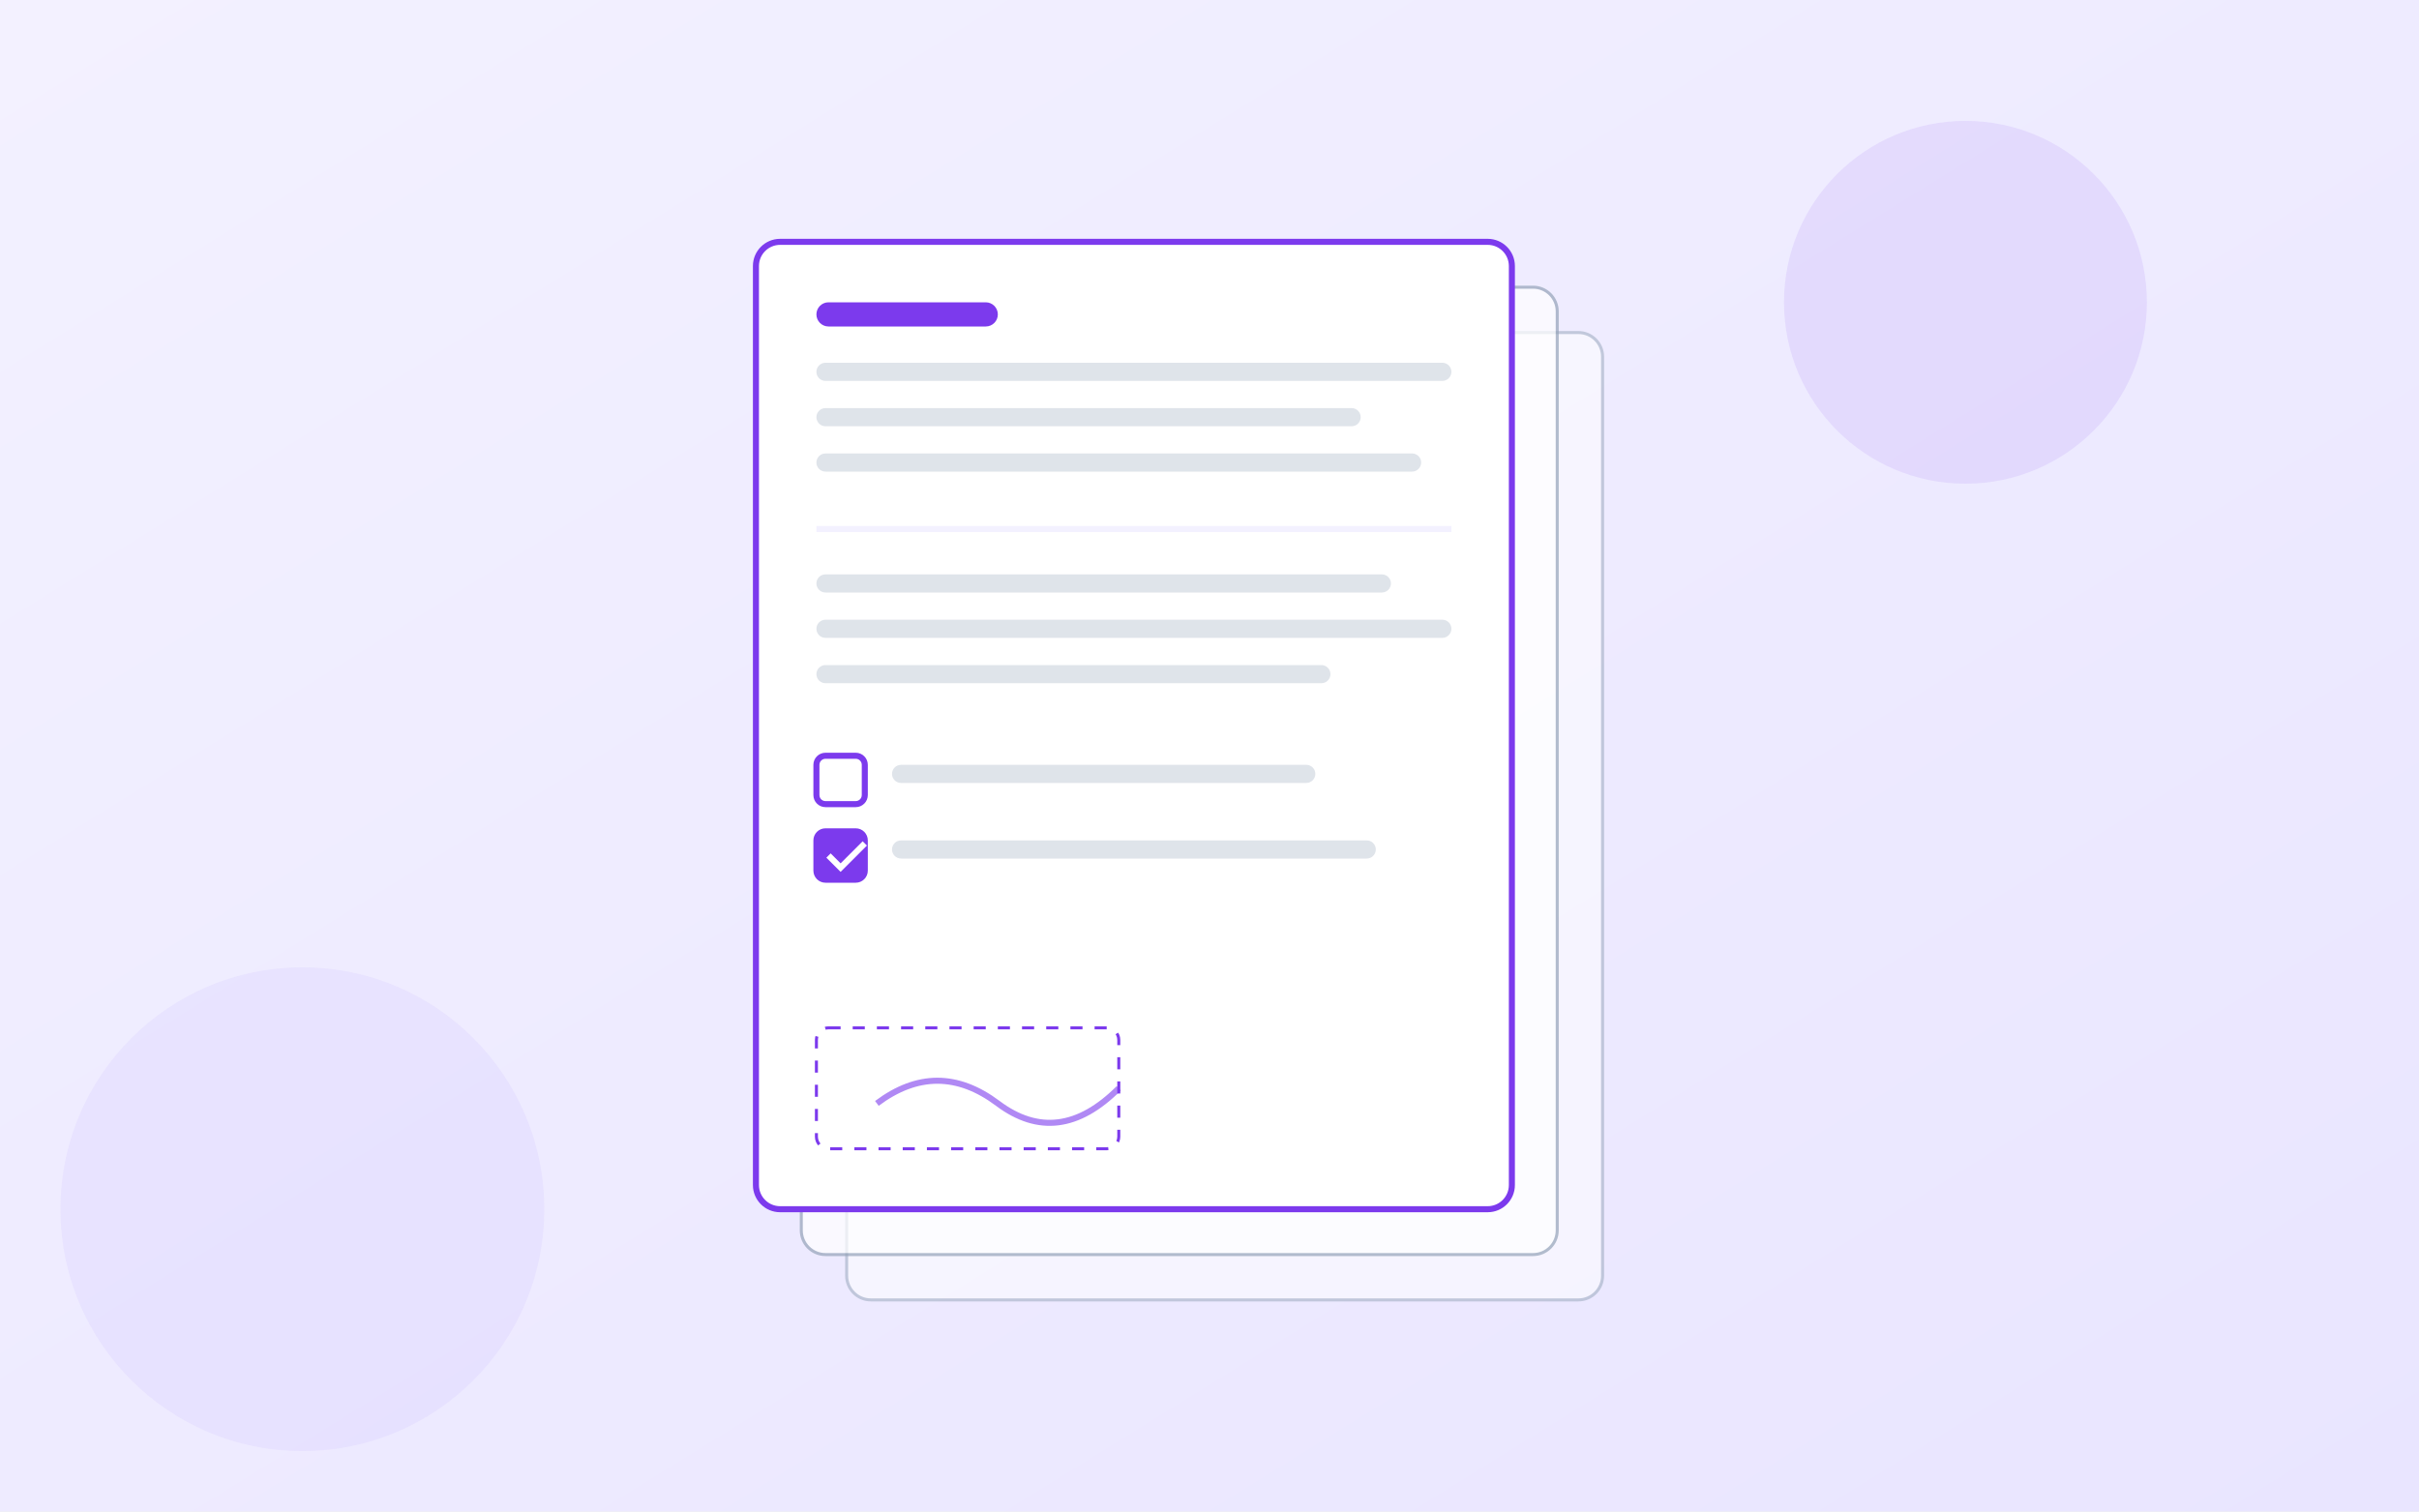
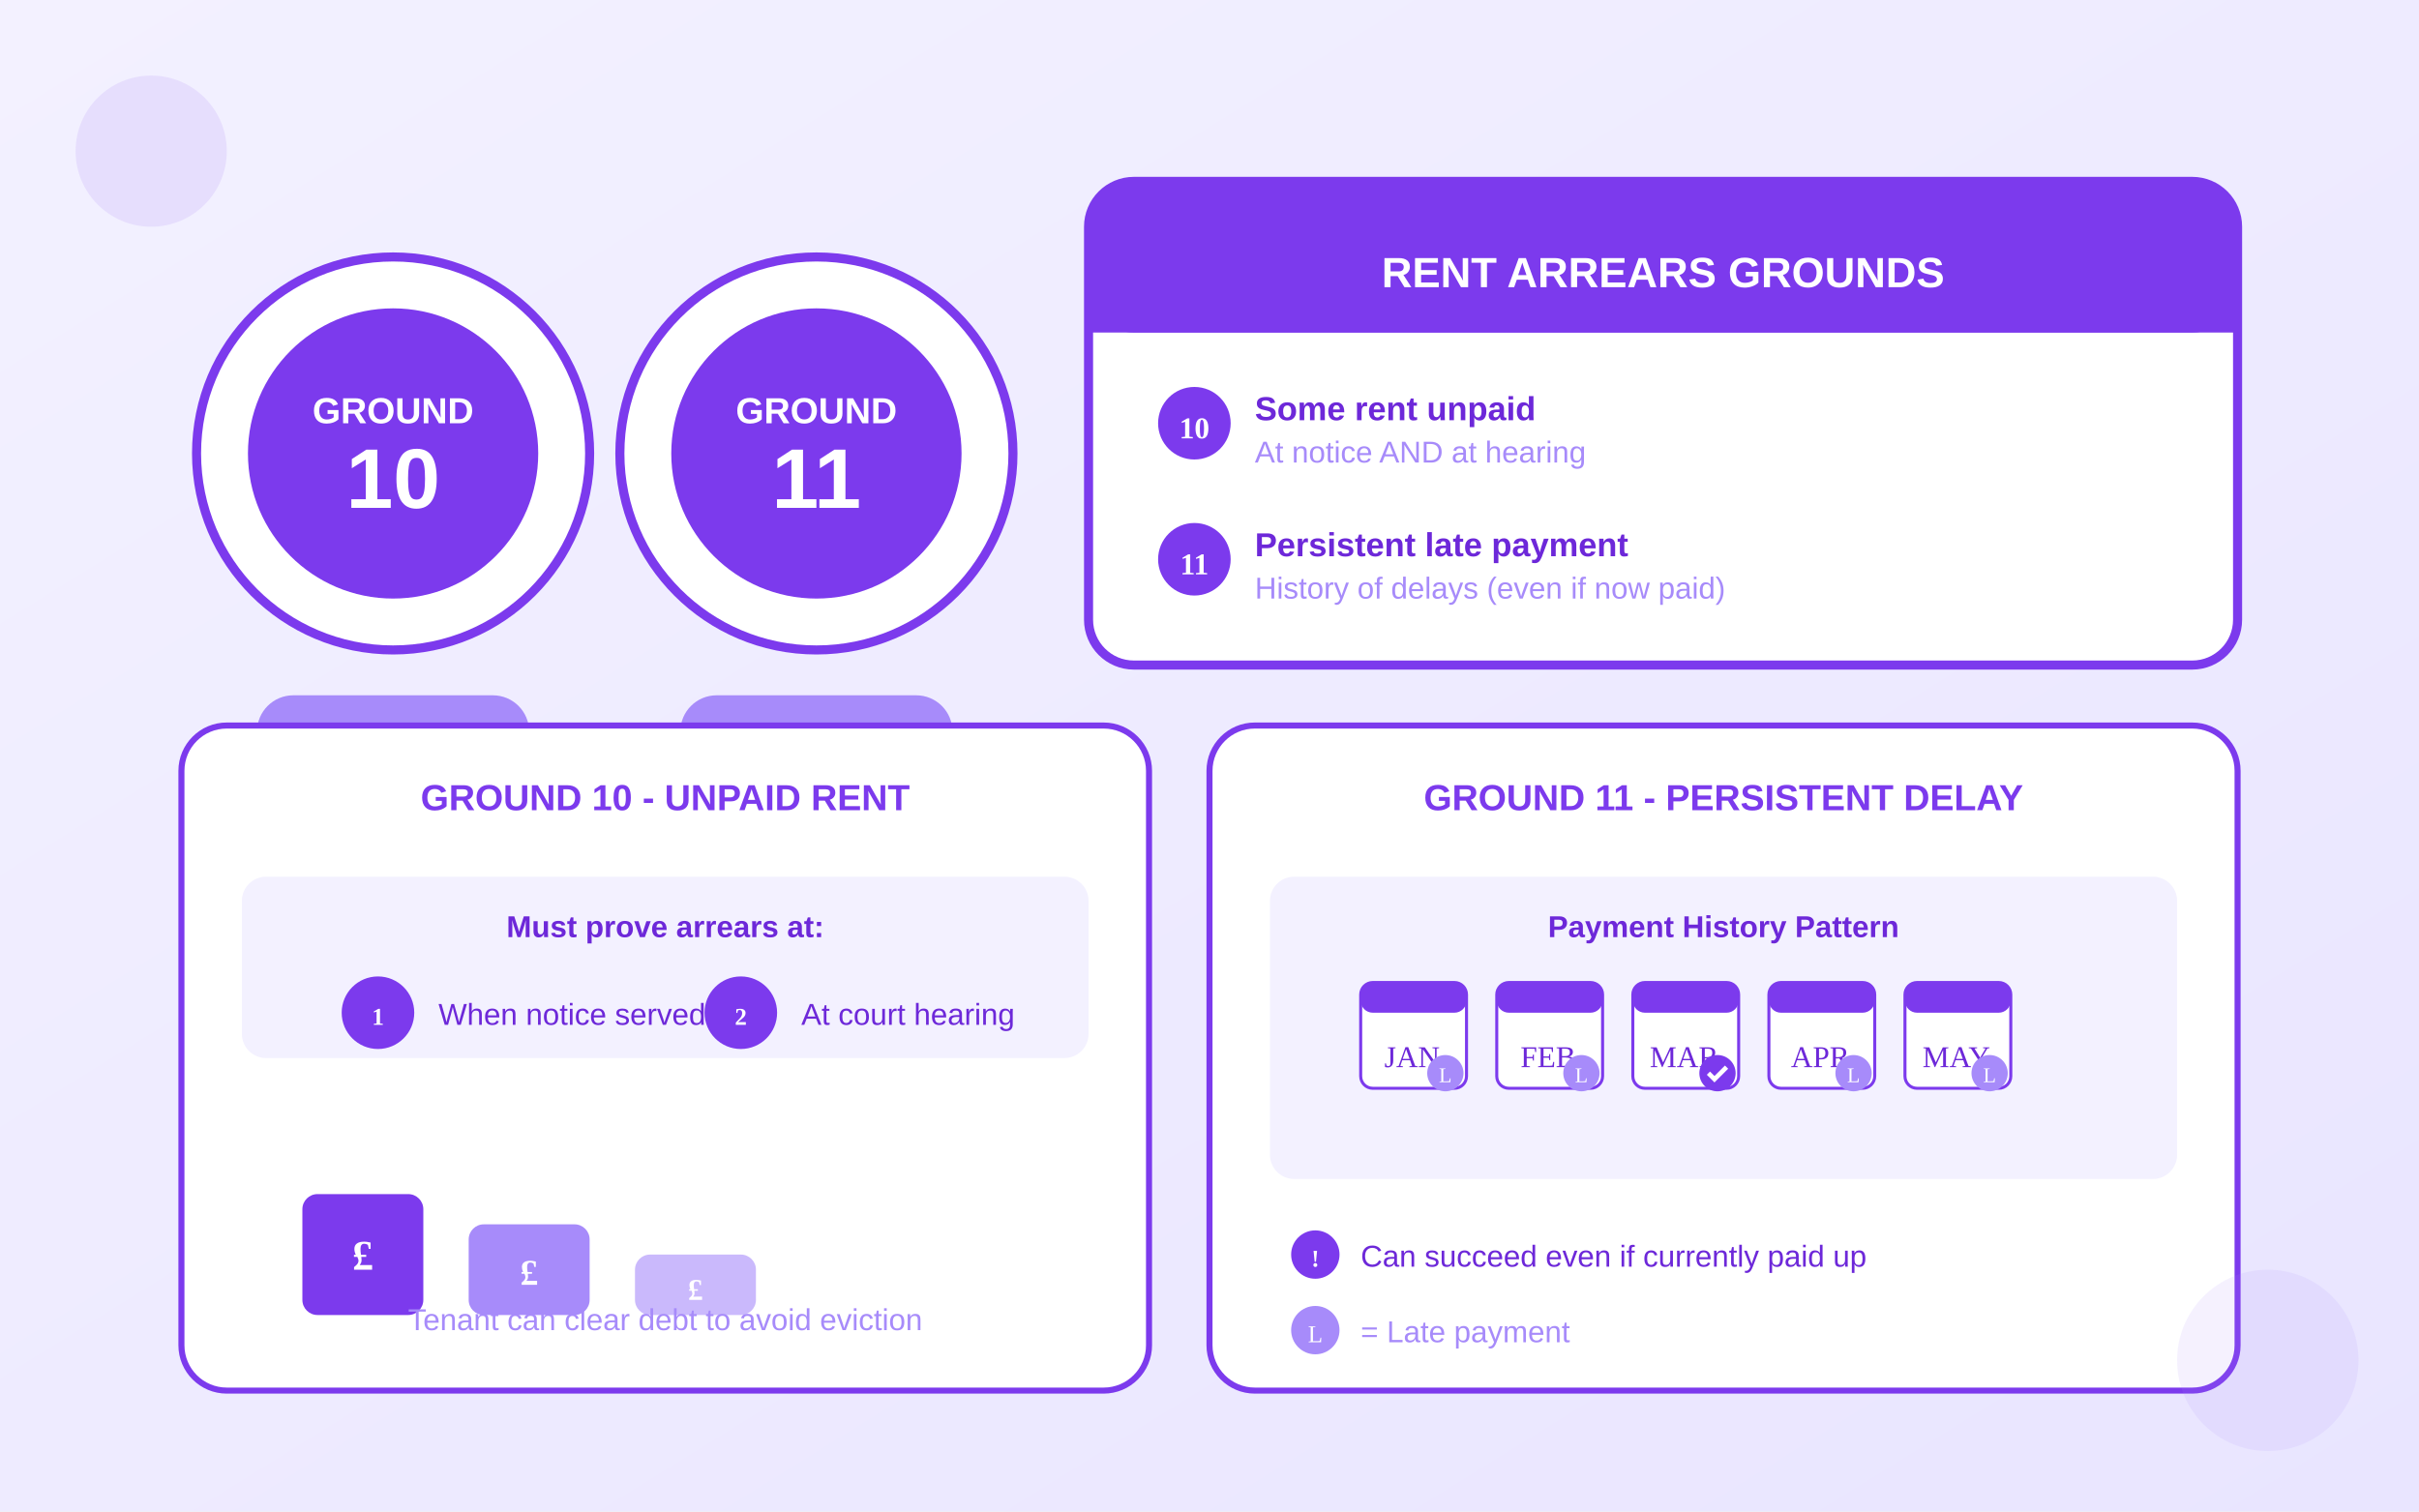
<svg xmlns="http://www.w3.org/2000/svg" viewBox="0 0 800 500">
  <defs>
    <linearGradient id="bgGrad" x1="0%" y1="0%" x2="100%" y2="100%">
      <stop offset="0%" style="stop-color:#F3F1FF" />
      <stop offset="100%" style="stop-color:#E9E5FF" />
    </linearGradient>
  </defs>
  <rect width="800" height="500" fill="url(#bgGrad)" />
-   <g transform="translate(250, 80)">
-     <rect x="30" y="30" width="250" height="320" rx="8" fill="white" stroke="#94A3B8" stroke-width="1" opacity="0.5" />
-     <rect x="15" y="15" width="250" height="320" rx="8" fill="white" stroke="#94A3B8" stroke-width="1" opacity="0.7" />
-     <rect x="0" y="0" width="250" height="320" rx="8" fill="white" stroke="#7C3AED" stroke-width="2" />
-     <rect x="20" y="20" width="60" height="8" rx="4" fill="#7C3AED" />
-     <rect x="20" y="40" width="210" height="6" rx="3" fill="#94A3B8" opacity="0.3" />
-     <rect x="20" y="55" width="180" height="6" rx="3" fill="#94A3B8" opacity="0.3" />
-     <rect x="20" y="70" width="200" height="6" rx="3" fill="#94A3B8" opacity="0.3" />
-     <line x1="20" y1="95" x2="230" y2="95" stroke="#F3F1FF" stroke-width="2" />
-     <rect x="20" y="110" width="190" height="6" rx="3" fill="#94A3B8" opacity="0.3" />
-     <rect x="20" y="125" width="210" height="6" rx="3" fill="#94A3B8" opacity="0.3" />
-     <rect x="20" y="140" width="170" height="6" rx="3" fill="#94A3B8" opacity="0.3" />
-     <rect x="20" y="170" width="16" height="16" rx="3" stroke="#7C3AED" stroke-width="2" fill="none" />
-     <rect x="45" y="173" width="140" height="6" rx="3" fill="#94A3B8" opacity="0.3" />
-     <rect x="20" y="195" width="16" height="16" rx="3" stroke="#7C3AED" stroke-width="2" fill="#7C3AED" />
-     <path d="M24 203 L28 207 L36 199" stroke="white" stroke-width="2" fill="none" />
-     <rect x="45" y="198" width="160" height="6" rx="3" fill="#94A3B8" opacity="0.3" />
-     <rect x="20" y="260" width="100" height="40" rx="4" stroke="#7C3AED" stroke-width="1" stroke-dasharray="4" fill="none" />
-     <path d="M40 285 Q60 270 80 285 Q100 300 120 280" stroke="#7C3AED" stroke-width="2" fill="none" opacity="0.6" />
+   <g transform="translate(60, 80)">
+     <circle cx="70" cy="70" r="65" fill="white" stroke="#7C3AED" stroke-width="3" />
+     <circle cx="70" cy="70" r="48" fill="#7C3AED" />
+     <text x="70" y="60" text-anchor="middle" fill="white" font-size="12" font-weight="bold" font-family="Arial">GROUND</text>
+     <text x="70" y="88" text-anchor="middle" fill="white" font-size="28" font-weight="bold" font-family="Arial">10</text>
+     <rect x="25" y="150" width="90" height="25" rx="12" fill="#A78BFA" />
+     <text x="70" y="167" text-anchor="middle" fill="white" font-size="10" font-weight="bold" font-family="Arial">DISCRETIONARY</text>
  </g>
-   <circle cx="650" cy="100" r="60" fill="#7C3AED" opacity="0.1" />
-   <circle cx="100" cy="400" r="80" fill="#A78BFA" opacity="0.1" />
+   <g transform="translate(200, 80)">
+     <circle cx="70" cy="70" r="65" fill="white" stroke="#7C3AED" stroke-width="3" />
+     <circle cx="70" cy="70" r="48" fill="#7C3AED" />
+     <text x="70" y="60" text-anchor="middle" fill="white" font-size="12" font-weight="bold" font-family="Arial">GROUND</text>
+     <text x="70" y="88" text-anchor="middle" fill="white" font-size="28" font-weight="bold" font-family="Arial">11</text>
+     <rect x="25" y="150" width="90" height="25" rx="12" fill="#A78BFA" />
+     <text x="70" y="167" text-anchor="middle" fill="white" font-size="10" font-weight="bold" font-family="Arial">DISCRETIONARY</text>
+   </g>
+   <g transform="translate(360, 60)">
+     <rect x="0" y="0" width="380" height="160" rx="15" fill="white" stroke="#7C3AED" stroke-width="3" />
+     <rect x="0" y="0" width="380" height="50" rx="15" fill="#7C3AED" />
+     <rect x="0" y="35" width="380" height="15" fill="#7C3AED" />
+     <text x="190" y="35" text-anchor="middle" fill="white" font-size="14" font-weight="bold" font-family="Arial">RENT ARREARS GROUNDS</text>
+     <g transform="translate(20, 65)">
+       <circle cx="15" cy="15" r="12" fill="#7C3AED" />
+       <text x="15" y="20" text-anchor="middle" fill="white" font-size="10" font-weight="bold">10</text>
+       <text x="35" y="14" fill="#6D28D9" font-size="11" font-weight="bold" font-family="Arial">Some rent unpaid</text>
+       <text x="35" y="28" fill="#A78BFA" font-size="10" font-family="Arial">At notice AND at hearing</text>
+     </g>
+     <g transform="translate(20, 110)">
+       <circle cx="15" cy="15" r="12" fill="#7C3AED" />
+       <text x="15" y="20" text-anchor="middle" fill="white" font-size="10" font-weight="bold">11</text>
+       <text x="35" y="14" fill="#6D28D9" font-size="11" font-weight="bold" font-family="Arial">Persistent late payment</text>
+       <text x="35" y="28" fill="#A78BFA" font-size="10" font-family="Arial">History of delays (even if now paid)</text>
+     </g>
+   </g>
+   <g transform="translate(60, 240)">
+     <rect x="0" y="0" width="320" height="220" rx="15" fill="white" stroke="#7C3AED" stroke-width="2" />
+     <text x="160" y="28" text-anchor="middle" fill="#7C3AED" font-size="12" font-weight="bold" font-family="Arial">GROUND 10 - UNPAID RENT</text>
+     <g transform="translate(20, 50)">
+       <rect x="0" y="0" width="280" height="60" rx="8" fill="#F3F1FF" />
+       <text x="140" y="20" text-anchor="middle" fill="#6D28D9" font-size="10" font-weight="bold" font-family="Arial">Must prove arrears at:</text>
+       <g transform="translate(30, 30)">
+         <circle cx="15" cy="15" r="12" fill="#7C3AED" />
+         <text x="15" y="19" text-anchor="middle" fill="white" font-size="8" font-weight="bold">1</text>
+         <text x="35" y="19" fill="#6D28D9" font-size="10" font-family="Arial">When notice served</text>
+       </g>
+       <g transform="translate(150, 30)">
+         <circle cx="15" cy="15" r="12" fill="#7C3AED" />
+         <text x="15" y="19" text-anchor="middle" fill="white" font-size="8" font-weight="bold">2</text>
+         <text x="35" y="19" fill="#6D28D9" font-size="10" font-family="Arial">At court hearing</text>
+       </g>
+     </g>
+     <g transform="translate(40, 130)">
+       <rect x="0" y="25" width="40" height="40" rx="5" fill="#7C3AED" />
+       <text x="20" y="50" text-anchor="middle" fill="white" font-size="14" font-weight="bold">£</text>
+       <rect x="55" y="35" width="40" height="30" rx="5" fill="#A78BFA" />
+       <text x="75" y="55" text-anchor="middle" fill="white" font-size="12" font-weight="bold">£</text>
+       <rect x="110" y="45" width="40" height="20" rx="5" fill="#A78BFA" opacity="0.6" />
+       <text x="130" y="60" text-anchor="middle" fill="white" font-size="10" font-weight="bold">£</text>
+     </g>
+     <text x="160" y="200" text-anchor="middle" fill="#A78BFA" font-size="10" font-family="Arial">Tenant can clear debt to avoid eviction</text>
+   </g>
+   <g transform="translate(400, 240)">
+     <rect x="0" y="0" width="340" height="220" rx="15" fill="white" stroke="#7C3AED" stroke-width="2" />
+     <text x="170" y="28" text-anchor="middle" fill="#7C3AED" font-size="12" font-weight="bold" font-family="Arial">GROUND 11 - PERSISTENT DELAY</text>
+     <g transform="translate(20, 50)">
+       <rect x="0" y="0" width="300" height="100" rx="8" fill="#F3F1FF" />
+       <text x="150" y="20" text-anchor="middle" fill="#6D28D9" font-size="10" font-weight="bold" font-family="Arial">Payment History Pattern</text>
+       <g transform="translate(30, 35)">
+         <rect x="0" y="0" width="35" height="35" rx="4" fill="white" stroke="#7C3AED" stroke-width="1" />
+         <rect x="0" y="0" width="35" height="10" rx="4" fill="#7C3AED" />
+         <text x="17" y="28" text-anchor="middle" fill="#6D28D9" font-size="10">JAN</text>
+         <circle cx="28" cy="30" r="6" fill="#A78BFA" />
+         <text x="28" y="33" text-anchor="middle" fill="white" font-size="7">L</text>
+       </g>
+       <g transform="translate(75, 35)">
+         <rect x="0" y="0" width="35" height="35" rx="4" fill="white" stroke="#7C3AED" stroke-width="1" />
+         <rect x="0" y="0" width="35" height="10" rx="4" fill="#7C3AED" />
+         <text x="17" y="28" text-anchor="middle" fill="#6D28D9" font-size="10">FEB</text>
+         <circle cx="28" cy="30" r="6" fill="#A78BFA" />
+         <text x="28" y="33" text-anchor="middle" fill="white" font-size="7">L</text>
+       </g>
+       <g transform="translate(120, 35)">
+         <rect x="0" y="0" width="35" height="35" rx="4" fill="white" stroke="#7C3AED" stroke-width="1" />
+         <rect x="0" y="0" width="35" height="10" rx="4" fill="#7C3AED" />
+         <text x="17" y="28" text-anchor="middle" fill="#6D28D9" font-size="10">MAR</text>
+         <circle cx="28" cy="30" r="6" fill="#7C3AED" />
+         <path d="M25 30 L27 32 L31 28" stroke="white" stroke-width="1.5" fill="none" />
+       </g>
+       <g transform="translate(165, 35)">
+         <rect x="0" y="0" width="35" height="35" rx="4" fill="white" stroke="#7C3AED" stroke-width="1" />
+         <rect x="0" y="0" width="35" height="10" rx="4" fill="#7C3AED" />
+         <text x="17" y="28" text-anchor="middle" fill="#6D28D9" font-size="10">APR</text>
+         <circle cx="28" cy="30" r="6" fill="#A78BFA" />
+         <text x="28" y="33" text-anchor="middle" fill="white" font-size="7">L</text>
+       </g>
+       <g transform="translate(210, 35)">
+         <rect x="0" y="0" width="35" height="35" rx="4" fill="white" stroke="#7C3AED" stroke-width="1" />
+         <rect x="0" y="0" width="35" height="10" rx="4" fill="#7C3AED" />
+         <text x="17" y="28" text-anchor="middle" fill="#6D28D9" font-size="10">MAY</text>
+         <circle cx="28" cy="30" r="6" fill="#A78BFA" />
+         <text x="28" y="33" text-anchor="middle" fill="white" font-size="7">L</text>
+       </g>
+     </g>
+     <g transform="translate(25, 165)">
+       <circle cx="10" cy="10" r="8" fill="#7C3AED" />
+       <text x="10" y="14" text-anchor="middle" fill="white" font-size="8" font-weight="bold">!</text>
+       <text x="25" y="14" fill="#6D28D9" font-size="10" font-family="Arial">Can succeed even if currently paid up</text>
+     </g>
+     <g transform="translate(25, 190)">
+       <circle cx="10" cy="10" r="8" fill="#A78BFA" />
+       <text x="10" y="14" text-anchor="middle" fill="white" font-size="8">L</text>
+       <text x="25" y="14" fill="#A78BFA" font-size="10" font-family="Arial">= Late payment</text>
+     </g>
+   </g>
+   <circle cx="50" cy="50" r="25" fill="#7C3AED" opacity="0.1" />
+   <circle cx="750" cy="450" r="30" fill="#A78BFA" opacity="0.12" />
</svg>
